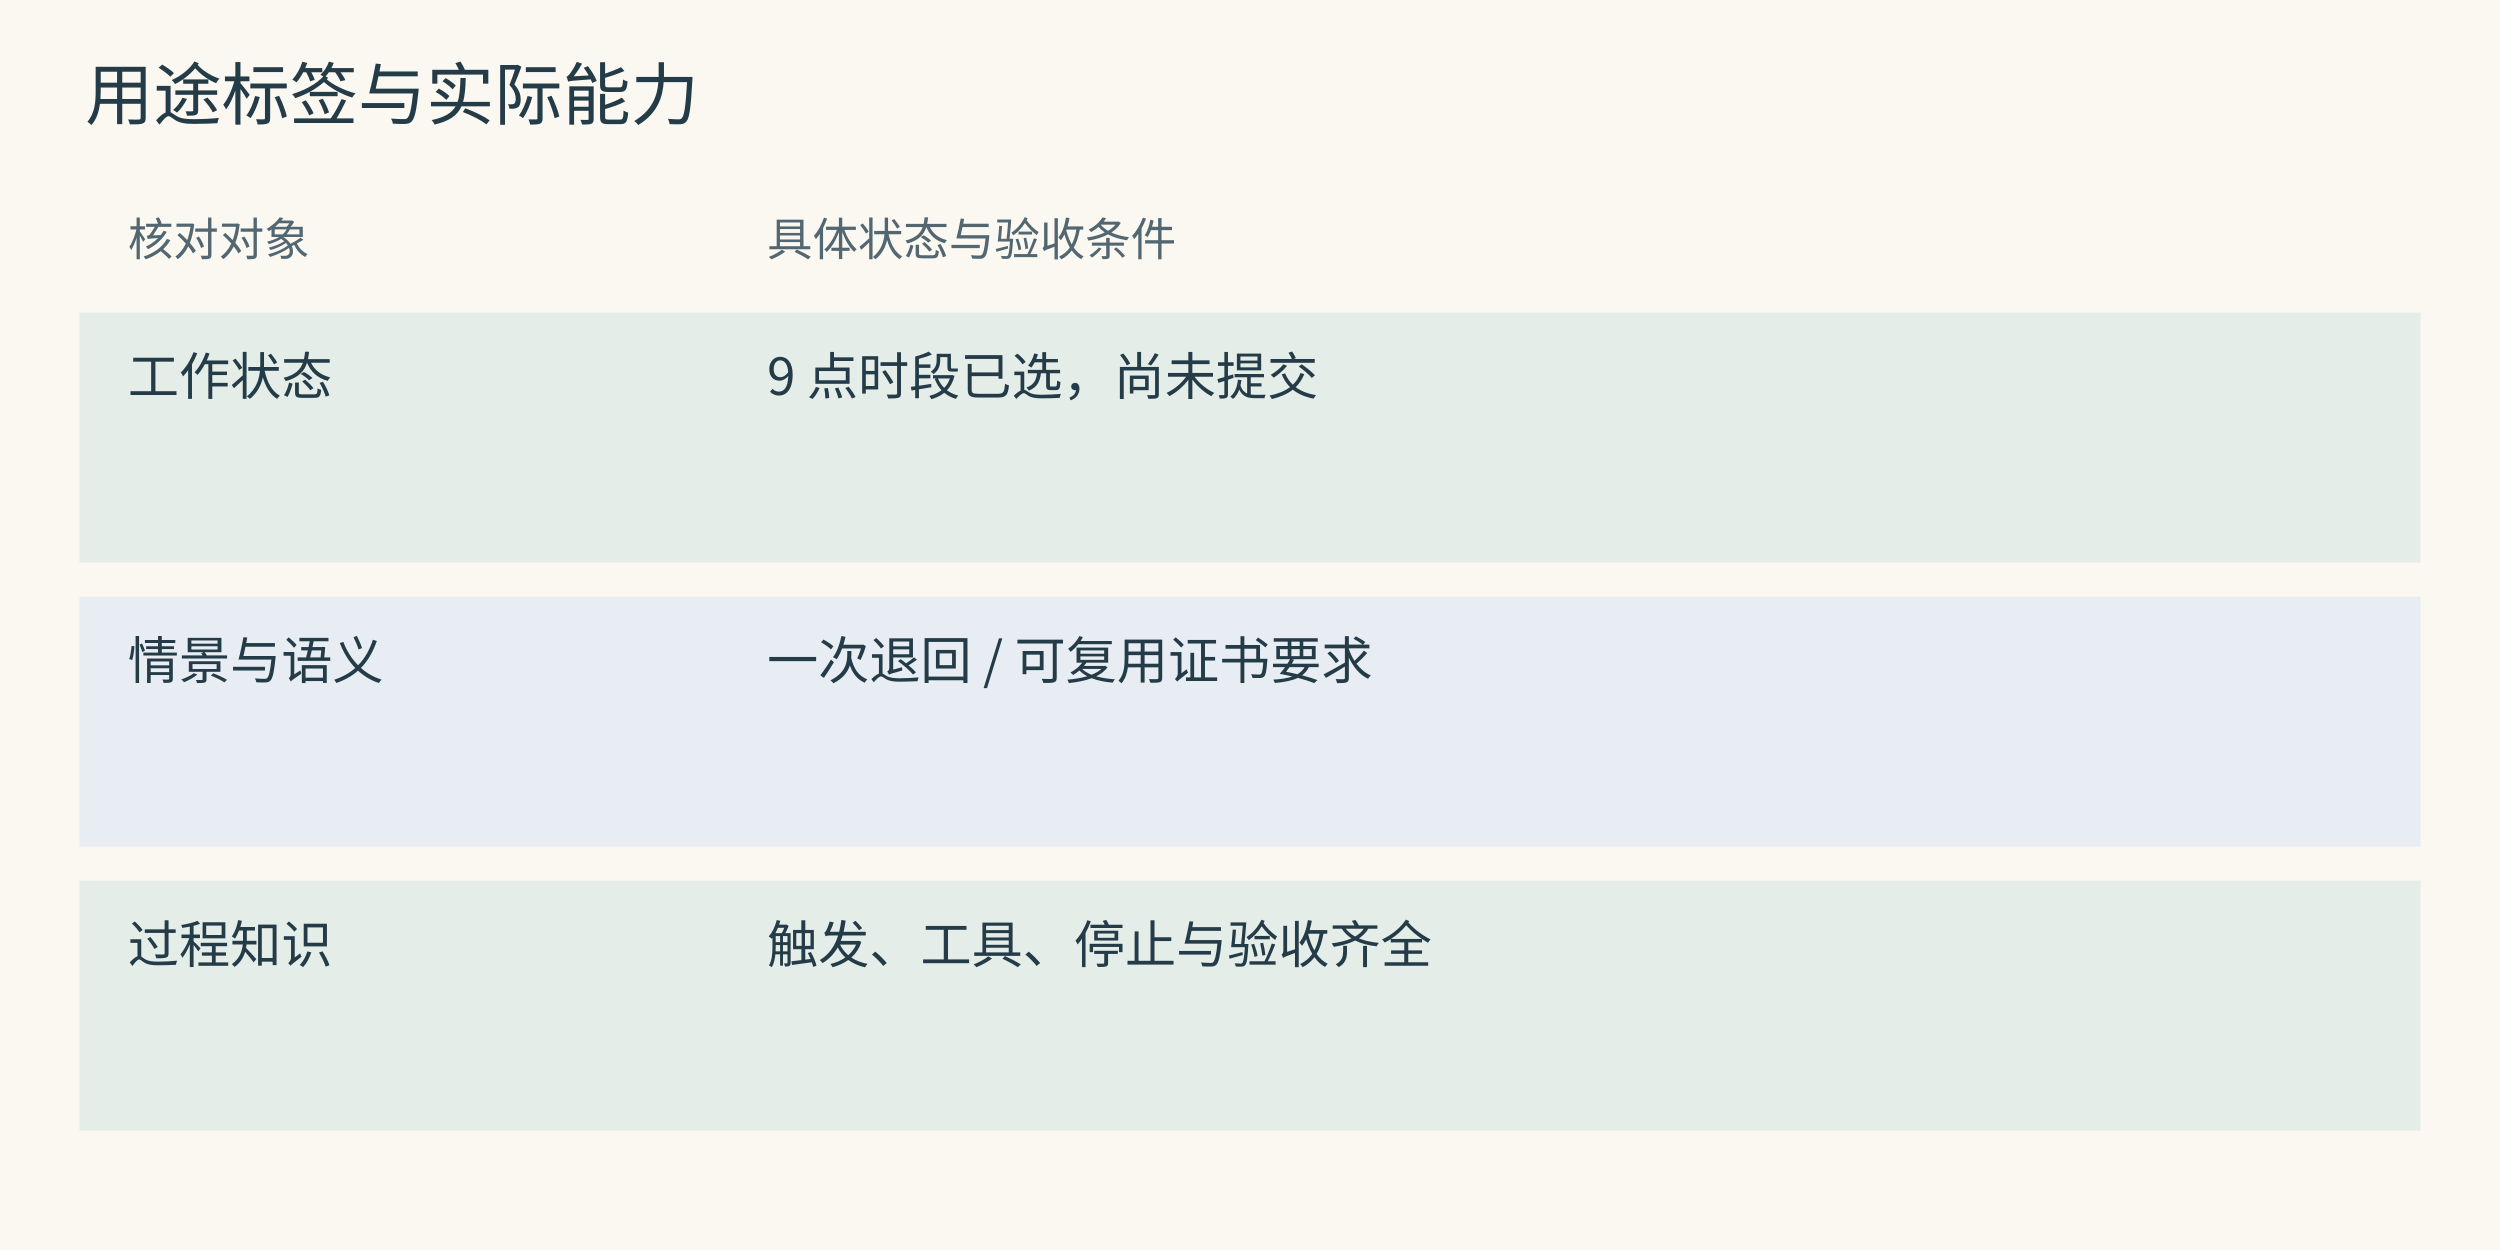
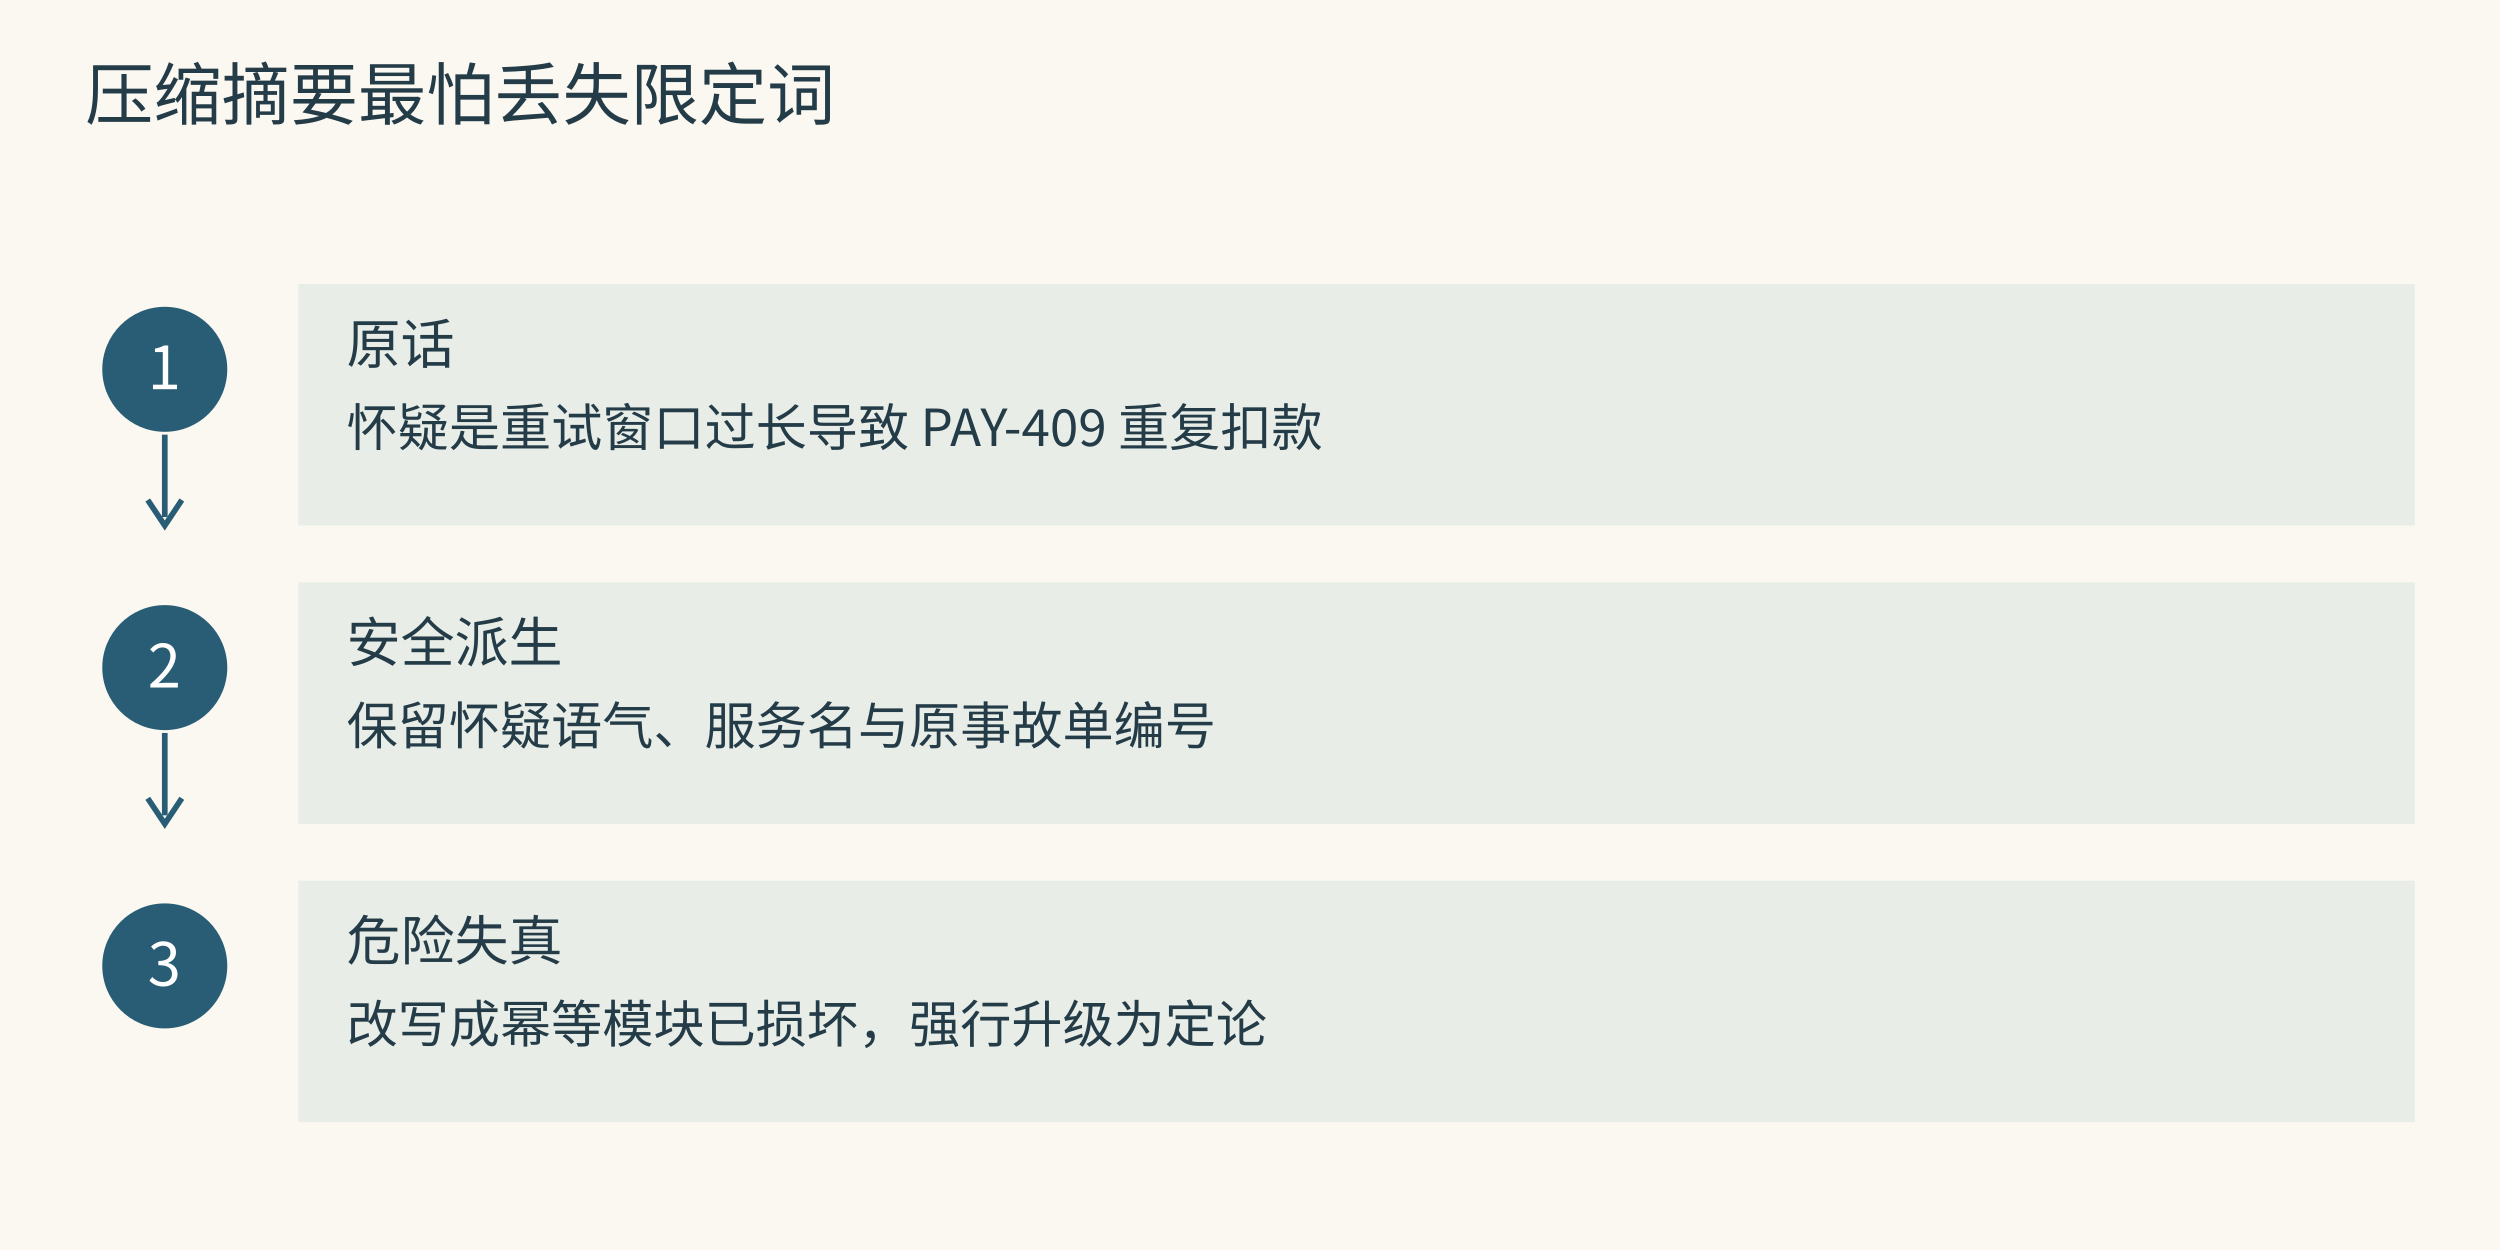
<svg xmlns="http://www.w3.org/2000/svg" viewBox="0 0 880 440" role="img" aria-labelledby="title desc">
  <rect width="880" height="440" fill="#faf8f1" />
  <g font-family="Noto Sans CJK SC,system-ui,sans-serif">
-     <text x="30" y="42" font-size="24" fill="#243b48">用途标签与实际能力</text>
-     <text x="45" y="90" font-size="16" fill="#536772">核对对象</text>
-     <text x="270" y="90" font-size="16" fill="#536772">具体状态与验收条件</text>
-     <rect x="28" y="110" width="824" height="88" fill="#e5ede9" />
-     <text x="45" y="139" font-size="18" fill="#243b48">工作状态</text>
-     <text x="270" y="139" font-size="18" fill="#243b48">9 点时段已选，尚未提交</text>
-     <rect x="28" y="210" width="824" height="88" fill="#e7edf2" />
-     <text x="45" y="239" font-size="18" fill="#243b48">情景与语义</text>
-     <text x="270" y="239" font-size="18" fill="#243b48">一次退回 / 可复用证书要求</text>
-     <rect x="28" y="310" width="824" height="88" fill="#e5ede9" />
-     <text x="45" y="339" font-size="18" fill="#243b48">过程知识</text>
-     <text x="270" y="339" font-size="18" fill="#243b48">触发、工具、停止与验收齐全</text>
+     <text x="30" y="42" font-size="24" fill="#243b48">压缩摘要最怕丢失限定词</text>
+     <circle cx="58" cy="130" r="22" fill="#285d75" />
+     <text x="52" y="137" font-size="21" fill="white">1</text>
+     <rect x="105" y="100" width="745" height="85" fill="#e8ede7" />
+     <text x="122" y="128" font-size="19" fill="#243b48">原话</text>
+     <text x="122" y="157" font-size="18" fill="#243b48">怀疑是重试窗口过长导致 PAY-409 重复扣款</text>
+     <path d="M58 153 V182" stroke="#285d75" stroke-width="2" />
+     <path d="M52 176 L58 185 L64 176" fill="none" stroke="#285d75" stroke-width="2" />
+     <circle cx="58" cy="235" r="22" fill="#285d75" />
+     <text x="52" y="242" font-size="21" fill="white">2</text>
+     <rect x="105" y="205" width="745" height="85" fill="#e8ede7" />
+     <text x="122" y="233" font-size="19" fill="#243b48">安全派生</text>
+     <text x="122" y="262" font-size="18" fill="#243b48">保留怀疑语气、服务名与原事故单编号</text>
+     <path d="M58 258 V287" stroke="#285d75" stroke-width="2" />
+     <path d="M52 281 L58 290 L64 281" fill="none" stroke="#285d75" stroke-width="2" />
+     <circle cx="58" cy="340" r="22" fill="#285d75" />
+     <text x="52" y="347" font-size="21" fill="white">3</text>
+     <rect x="105" y="310" width="745" height="85" fill="#e8ede7" />
+     <text x="122" y="338" font-size="19" fill="#243b48">危险失真</text>
+     <text x="122" y="367" font-size="18" fill="#243b48">改写成幂等模块已损坏，强行升级为定论</text>
  </g>
</svg>
